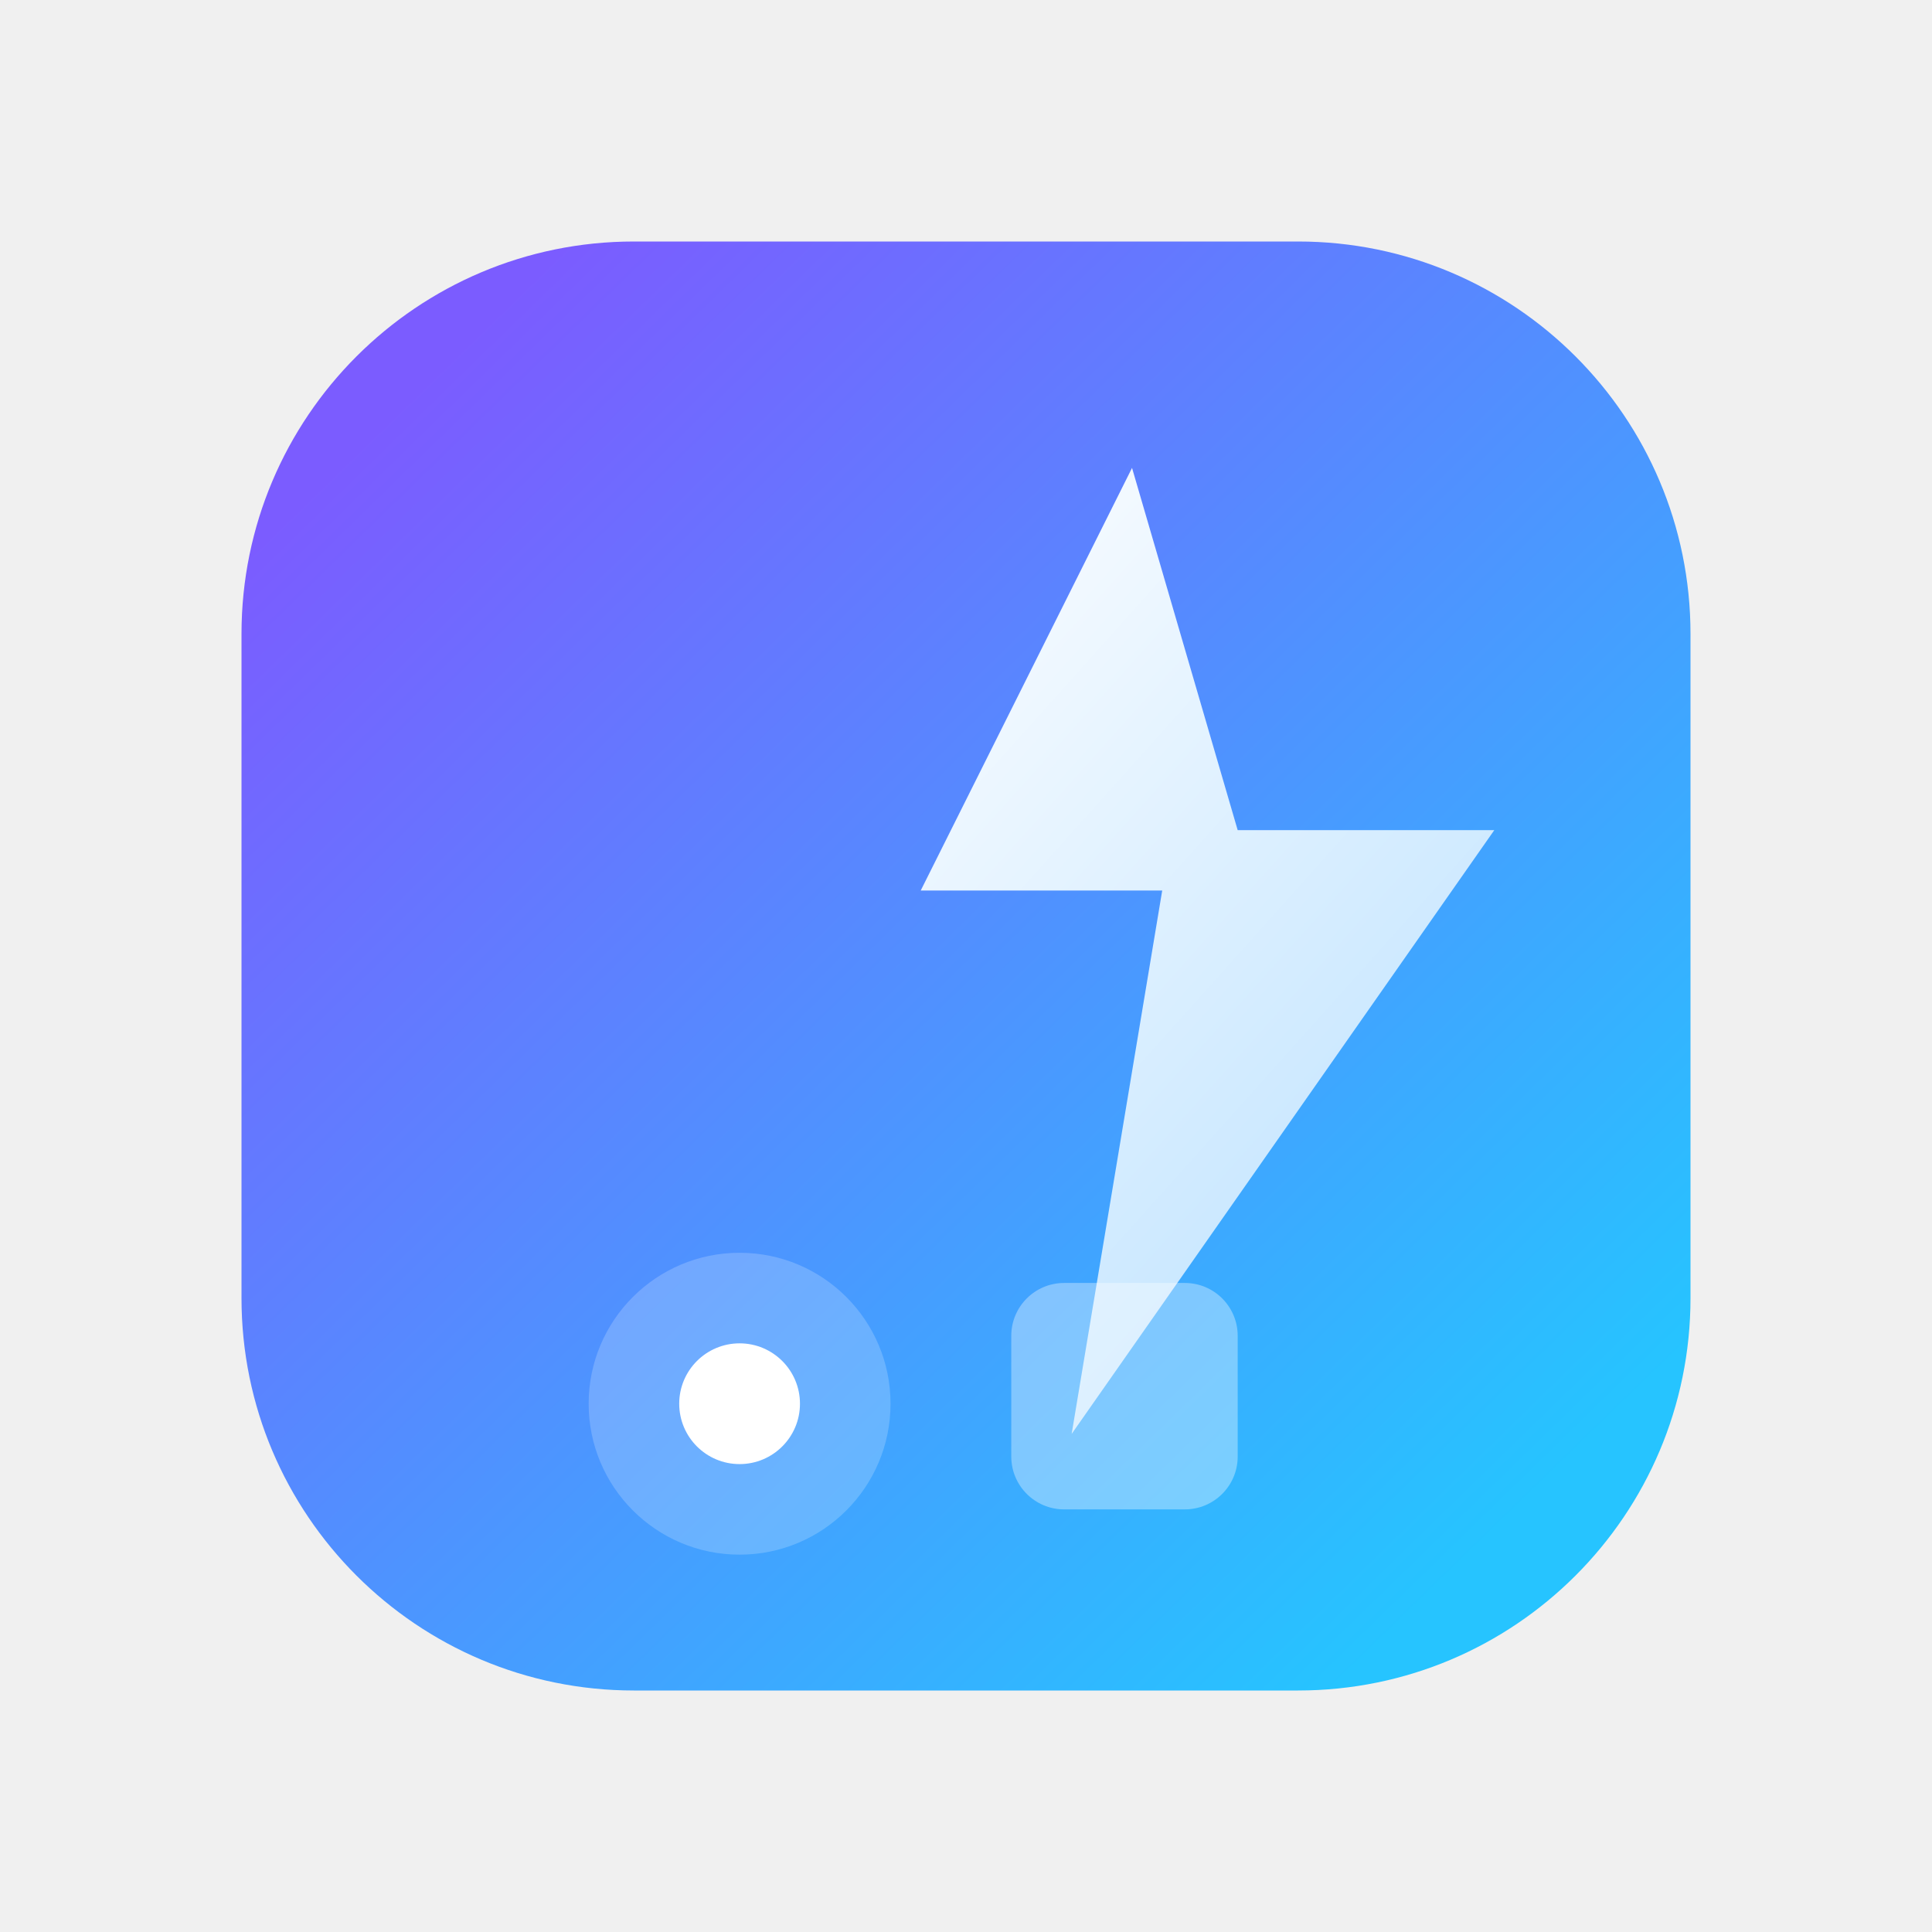
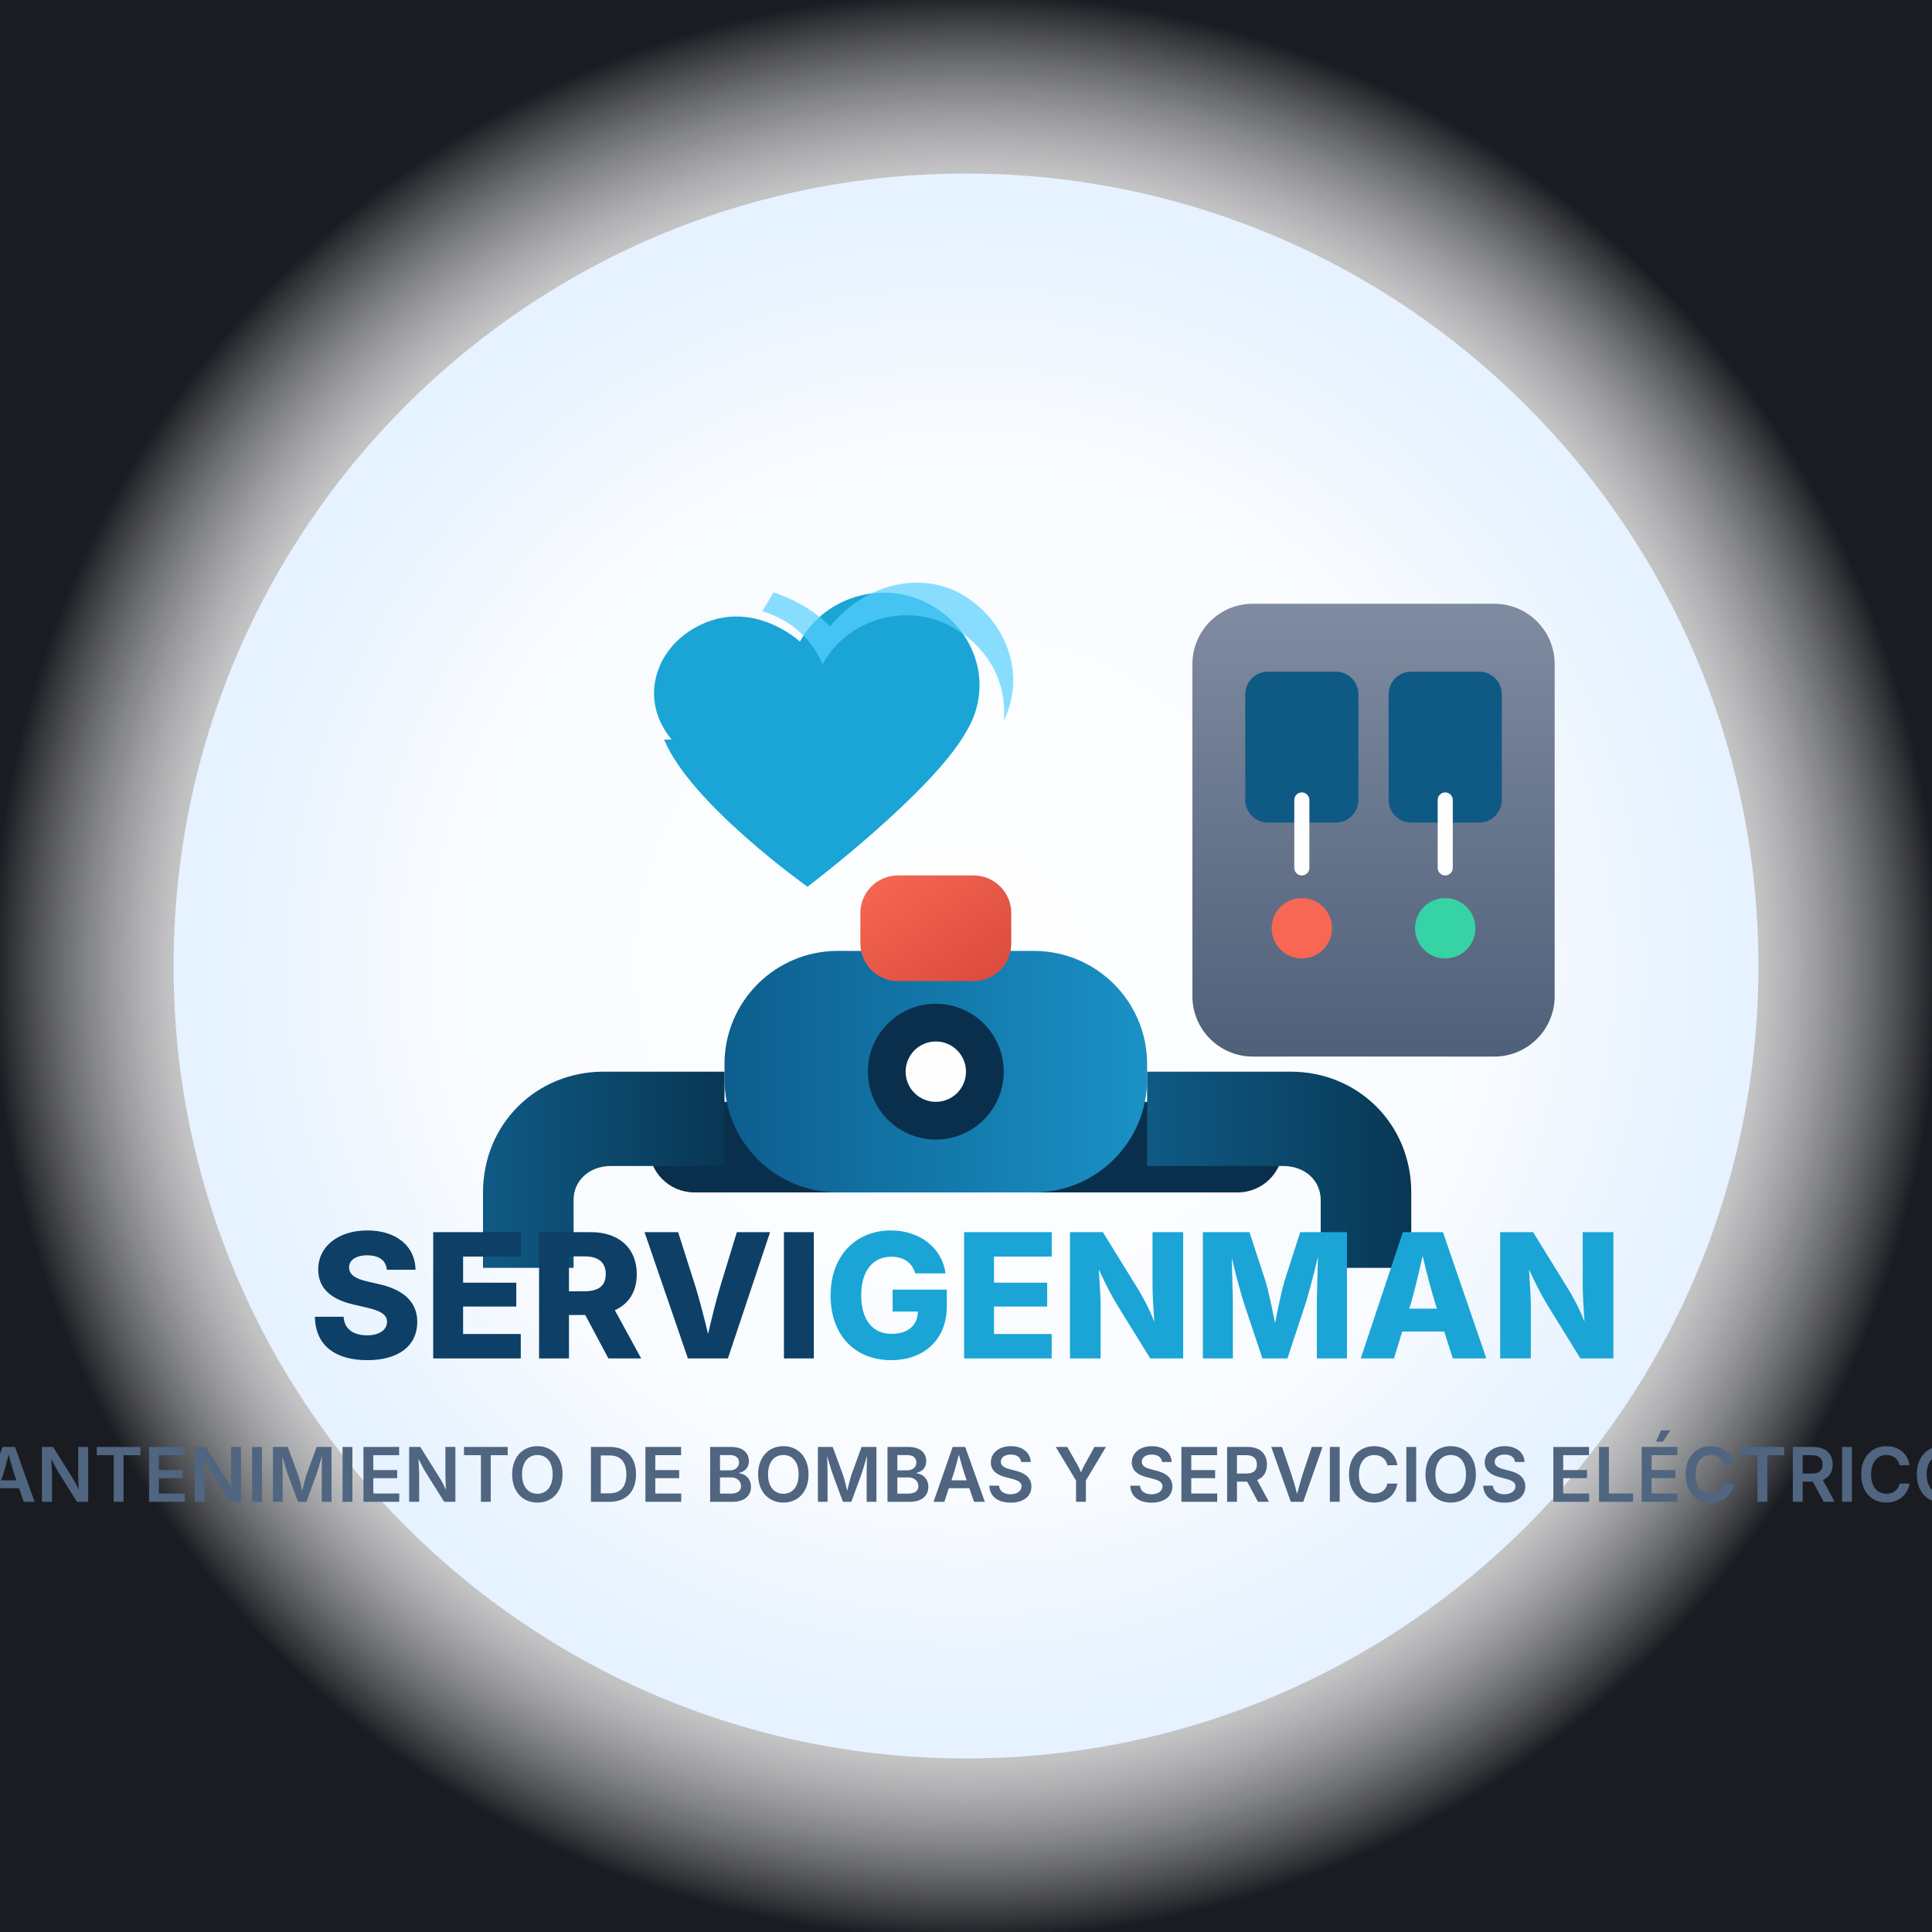
<svg xmlns="http://www.w3.org/2000/svg" width="512" height="512" viewBox="0 0 512 512">
  <defs>
-     <linearGradient id="bg" x1="12%" y1="10%" x2="88%" y2="88%">
-       <stop offset="0%" stop-color="#7b5cff" />
-       <stop offset="100%" stop-color="#26c4ff" />
+     <radialGradient id="shadow" cx="50%" cy="50%" r="50%">
+       <stop offset="0%" stop-color="#ffffff" stop-opacity="0.0" />
+       <stop offset="65%" stop-color="#ffffff" stop-opacity="0.0" />
+       <stop offset="100%" stop-color="#02040a" stop-opacity="0.9" />
+     </radialGradient>
+     <radialGradient id="disc" cx="50%" cy="50%" r="48%">
+       <stop offset="0%" stop-color="#ffffff" />
+       <stop offset="70%" stop-color="#f8fbff" />
+       <stop offset="100%" stop-color="#e6f2ff" />
+     </radialGradient>
+     <linearGradient id="pumpBody" x1="0%" y1="0%" x2="100%" y2="0%">
+       <stop offset="0%" stop-color="#0d5e8e" />
+       <stop offset="100%" stop-color="#1a91c6" />
    </linearGradient>
-     <linearGradient id="bolt" x1="24%" y1="0%" x2="82%" y2="88%">
-       <stop offset="0%" stop-color="#f7fbff" />
-       <stop offset="100%" stop-color="#bfe3ff" />
+     <linearGradient id="pumpAccent" x1="0%" y1="0%" x2="100%" y2="100%">
+       <stop offset="0%" stop-color="#f76754" />
+       <stop offset="100%" stop-color="#d94a3b" />
+     </linearGradient>
+     <linearGradient id="tower" x1="0%" y1="0%" x2="0%" y2="100%">
+       <stop offset="0%" stop-color="#7f8ba0" />
+       <stop offset="100%" stop-color="#4f6079" />
+     </linearGradient>
+     <linearGradient id="pipe" x1="0%" y1="0%" x2="100%" y2="0%">
+       <stop offset="0%" stop-color="#0f5a84" />
+       <stop offset="100%" stop-color="#083754" />
    </linearGradient>
  </defs>
-   <rect x="64" y="64" width="384" height="384" rx="104" fill="url(#bg)" />
-   <g transform="translate(140 124)">
-     <path d="M160 0L104 112h64l-24 144 112-160h-68L160 0z" fill="url(#bolt)" />
-     <circle cx="56" cy="248" r="40" fill="rgba(255,255,255,0.2)" />
-     <circle cx="56" cy="248" r="16" fill="#ffffff" />
-     <rect x="128" y="216" width="60" height="60" rx="14" fill="rgba(255,255,255,0.35)" />
+   <rect width="512" height="512" fill="url(#shadow)" />
+   <circle cx="256" cy="256" r="210" fill="url(#disc)" />
+   <g transform="translate(108 160)">
+     <rect x="64" y="132" width="168" height="24" rx="12" fill="#0a2f4c" />
+     <rect x="84" y="92" width="112" height="64" rx="30" fill="url(#pumpBody)" />
+     <rect x="120" y="72" width="40" height="28" rx="10" fill="url(#pumpAccent)" />
+     <path d="M84 124h-32c-18 0-32 14-32 32v20h24v-18c0-5 4-9 10-9h30z" fill="url(#pipe)" />
+     <path d="M196 124h38c18 0 32 14 32 32v20h-24v-18c0-5-4-9-10-9h-36z" fill="url(#pipe)" />
+     <circle cx="140" cy="124" r="18" fill="#0a2f4c" />
+     <circle cx="140" cy="124" r="8" fill="#fefefe" />
+     <g transform="translate(208 0)">
+       <rect x="0" y="0" width="96" height="120" rx="16" fill="url(#tower)" />
+       <rect x="14" y="18" width="30" height="40" rx="6" fill="#0f5a84" />
+       <rect x="52" y="18" width="30" height="40" rx="6" fill="#0f5a84" />
+       <circle cx="29" cy="86" r="8" fill="#f76754" />
+       <circle cx="67" cy="86" r="8" fill="#36d3a5" />
+       <path d="M29 52v18" stroke="#fefefe" stroke-width="4" stroke-linecap="round" />
+       <path d="M67 52v18" stroke="#fefefe" stroke-width="4" stroke-linecap="round" />
+     </g>
+     <path d="M70 36c-10-12-3-28 12-32 8-2 16 1 22 6 6-11 20-16 32-11 14 6 20 22 12 35-9 16-42 41-42 41s-31-22-38-39z" fill="#1aa5d6" />
+     <path d="M94 2c7 2 13 7 16 14 6-11 20-16 32-11 11 5 17 15 16 26 6-12 1-27-12-34-12-6-26-1-34 9-4-4-9-7-15-9z" fill="#57d0ff" opacity="0.7" />
  </g>
+   <text x="256" y="360" fill="#0e3f66" font-family="'Inter', 'Segoe UI', sans-serif" font-size="46" font-weight="800" text-anchor="middle">SERVI<tspan fill="#1aa5d6">GENMAN</tspan>
+   </text>
+   <text x="256" y="398" fill="#4f6580" font-family="'Inter', 'Segoe UI', sans-serif" font-size="20" font-weight="600" text-anchor="middle">MANTENIMIENTO DE BOMBAS Y SERVICIOS ELÉCTRICOS</text>
</svg>
